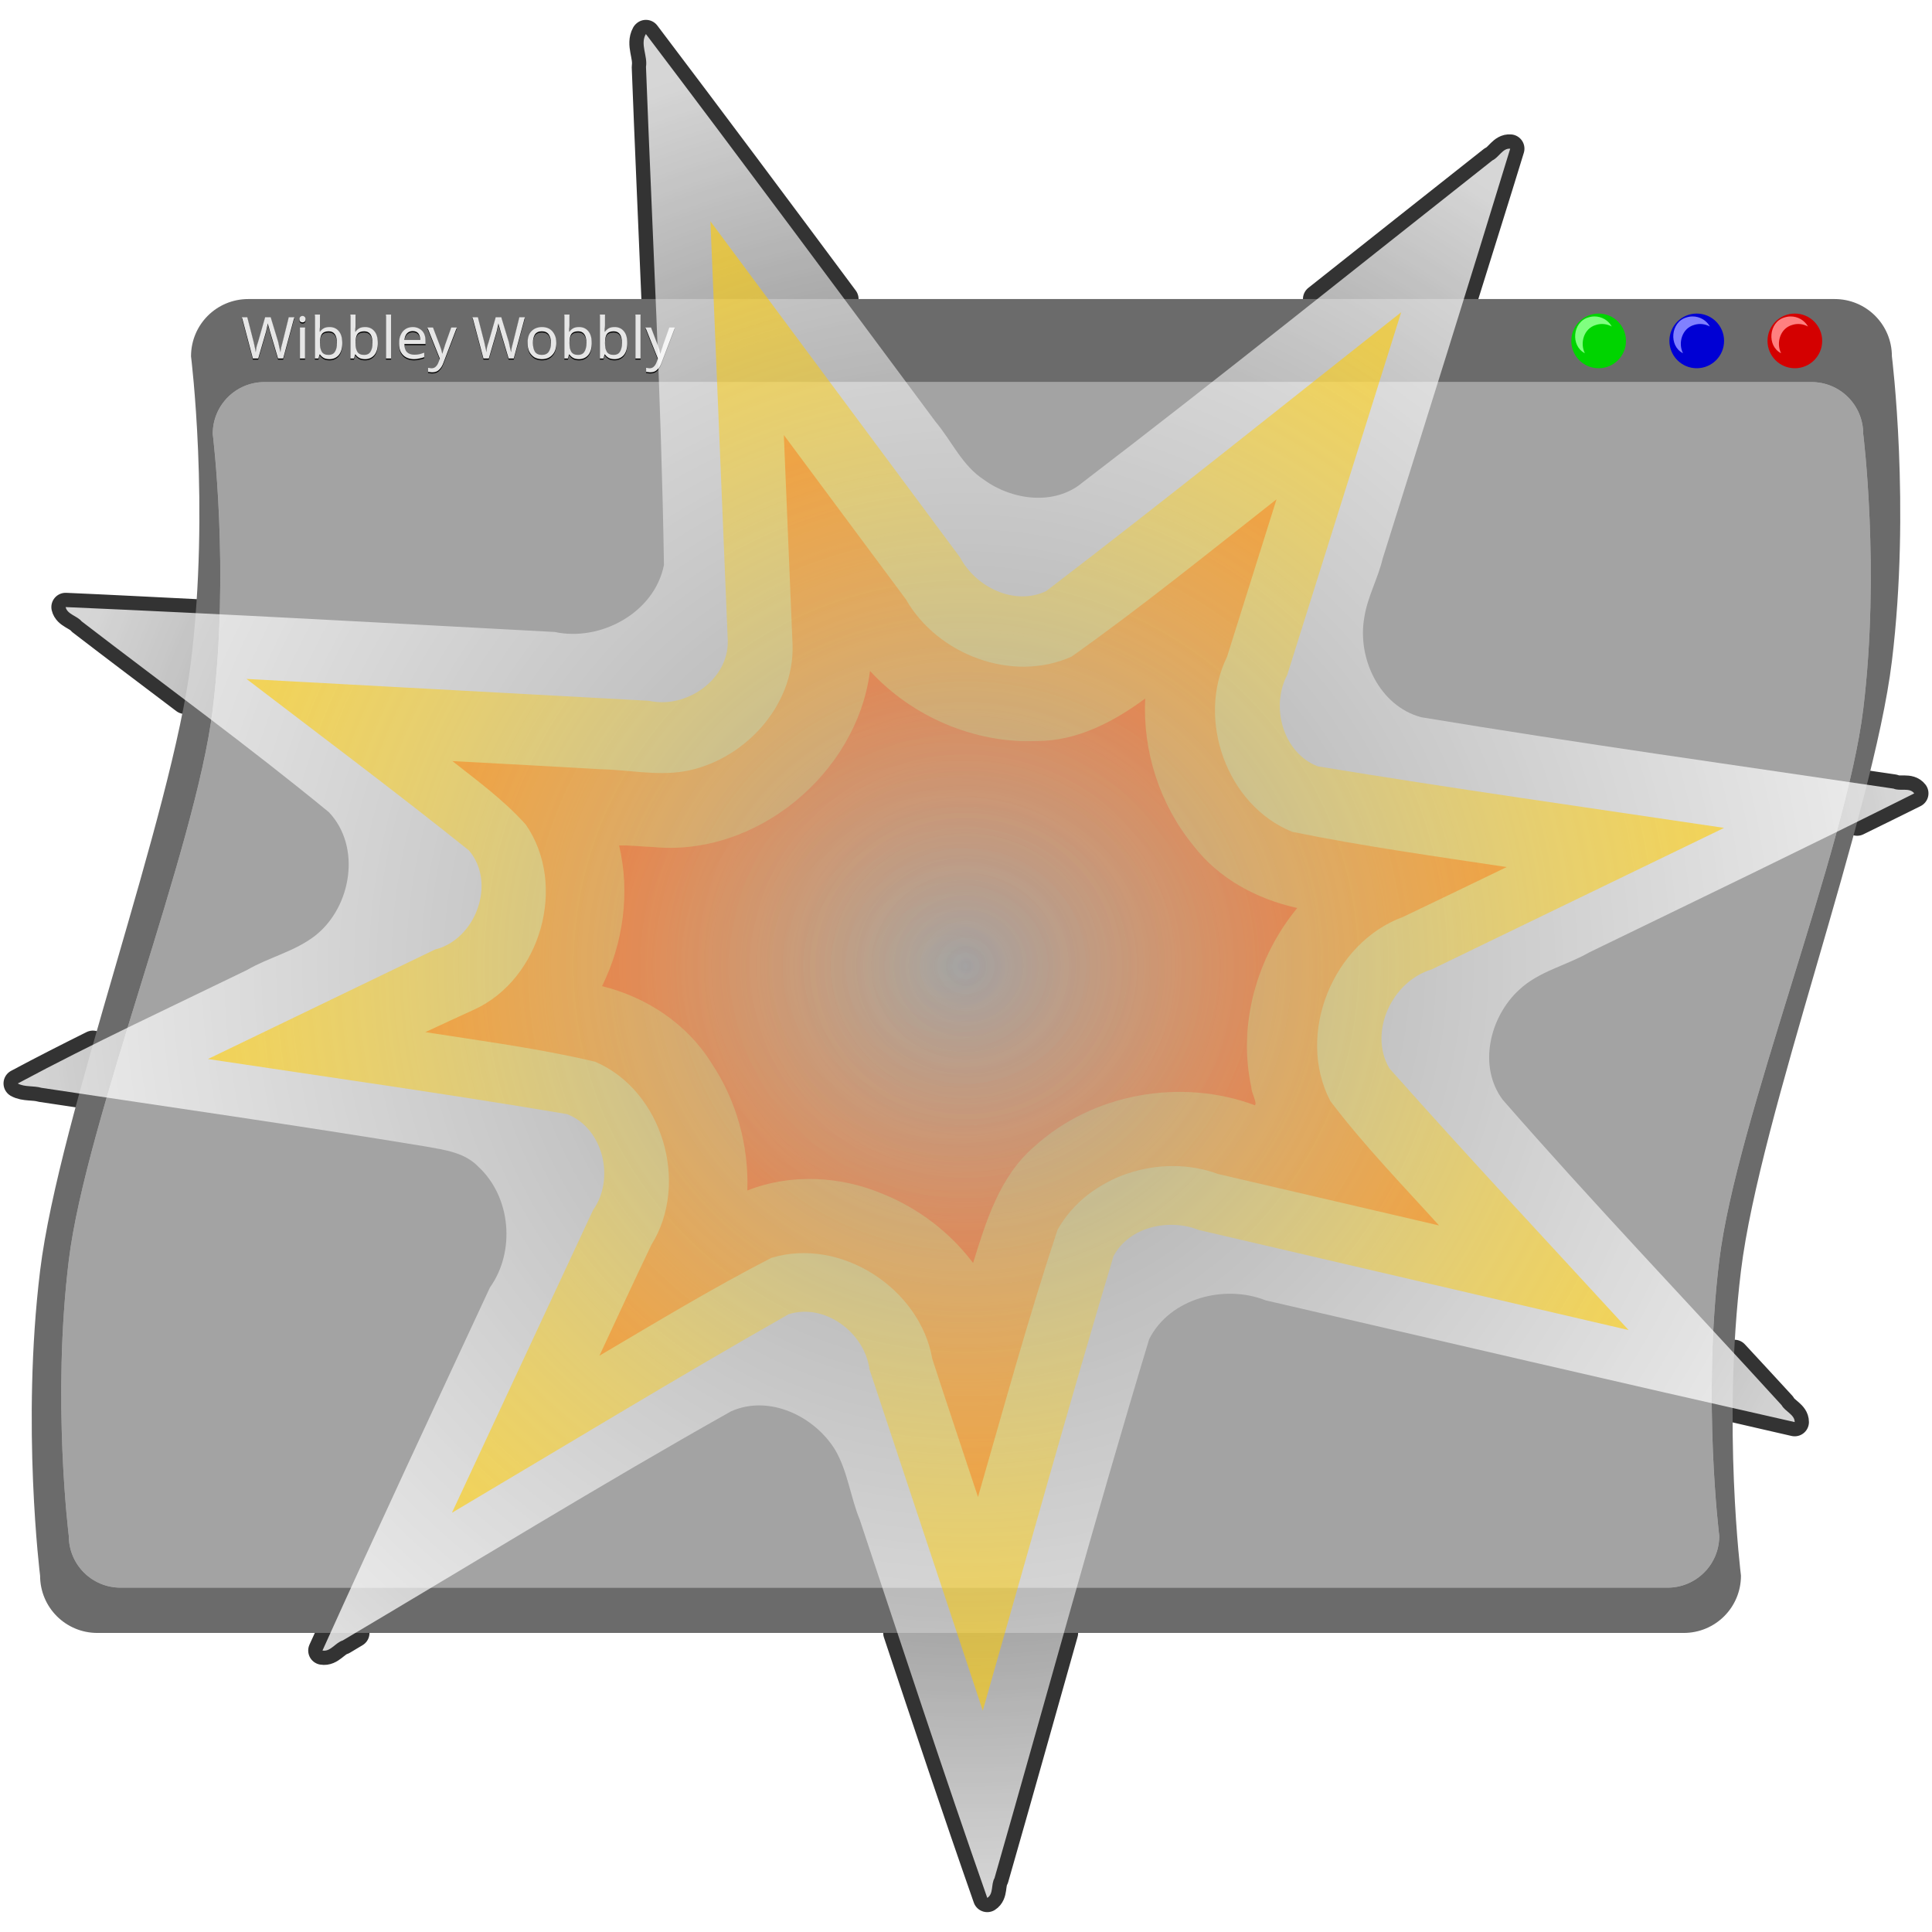
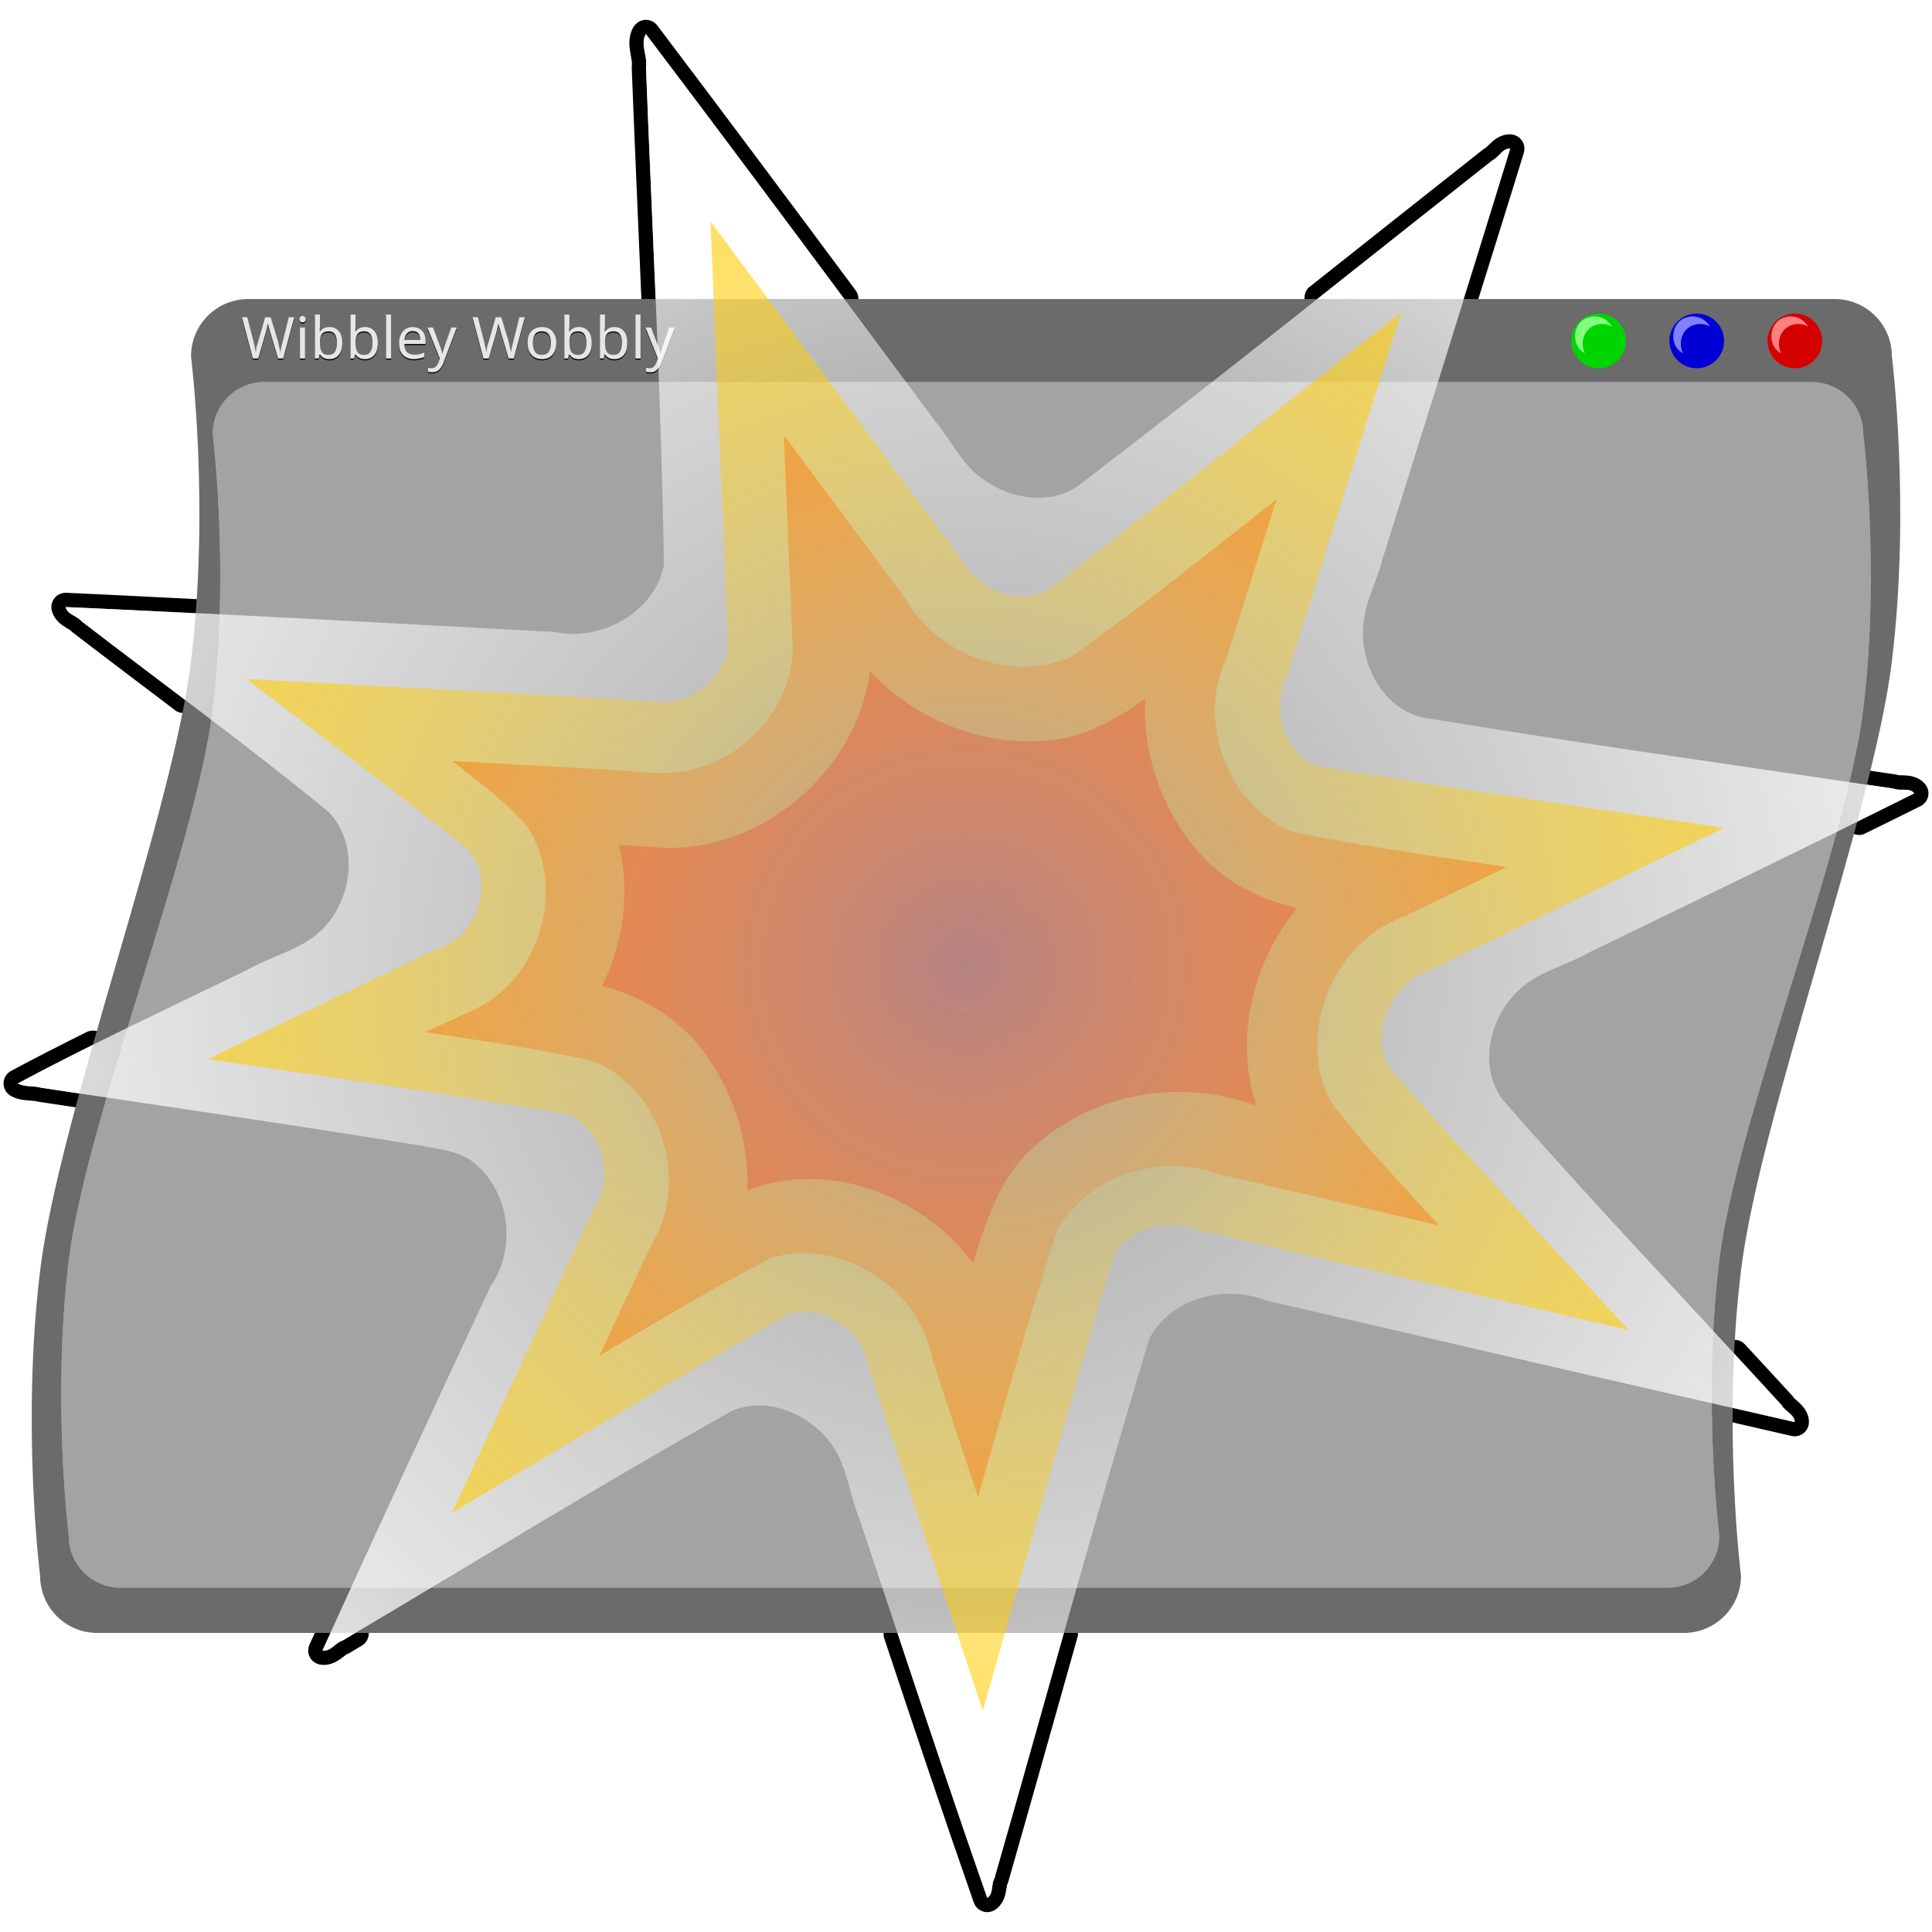
<svg xmlns="http://www.w3.org/2000/svg" xmlns:xlink="http://www.w3.org/1999/xlink" width="512" height="512" viewBox="0 0 135.467 135.467" version="1.1" id="svg5">&gt;
  <defs id="defs2">
-     <linearGradient id="linearGradient34">
-       <stop style="stop-color:#ff0000;stop-opacity:0;" offset="0" id="stop36" />
-       <stop style="stop-color:#ff0000;stop-opacity:1;" offset="1" id="stop35" />
-     </linearGradient>
    <linearGradient id="linearGradient32">
      <stop style="stop-color:#ff6600;stop-opacity:0;" offset="0" id="stop34" />
      <stop style="stop-color:#ff6600;stop-opacity:1;" offset="1" id="stop33" />
    </linearGradient>
    <linearGradient id="linearGradient30">
      <stop style="stop-color:#ffcc00;stop-opacity:0;" offset="0" id="stop32" />
      <stop style="stop-color:#ffcc00;stop-opacity:1;" offset="1" id="stop31" />
    </linearGradient>
    <linearGradient id="linearGradient29">
      <stop style="stop-color:#ffffff;stop-opacity:0;" offset="0" id="stop30" />
      <stop style="stop-color:#ffffff;stop-opacity:1;" offset="1" id="stop29" />
    </linearGradient>
    <linearGradient id="linearGradient7162">
      <stop style="stop-color:#000000;stop-opacity:1;" offset="0" id="stop7158" />
      <stop style="stop-color:#000000;stop-opacity:0;" offset="1" id="stop7160" />
    </linearGradient>
    <linearGradient xlink:href="#linearGradient7162" id="linearGradient7164" x1="2.355" y1="7.981" x2="64.85" y2="7.981" gradientUnits="userSpaceOnUse" />
    <radialGradient xlink:href="#linearGradient29" id="radialGradient30" cx="67.733" cy="67.733" fx="67.733" fy="67.733" r="66.487" gradientTransform="matrix(1,0,0,0.9827691,0,1.167104)" gradientUnits="userSpaceOnUse" />
    <radialGradient xlink:href="#linearGradient30" id="radialGradient32" cx="67.733" cy="67.733" fx="67.733" fy="67.733" r="53.153" gradientTransform="matrix(1,0,0,0.9823677,0,1.194294)" gradientUnits="userSpaceOnUse" />
    <radialGradient xlink:href="#linearGradient32" id="radialGradient34" cx="67.733" cy="67.733" fx="67.733" fy="67.733" r="37.911" gradientTransform="matrix(1,0,0,0.9820385,0,1.216589)" gradientUnits="userSpaceOnUse" />
-     <radialGradient xlink:href="#linearGradient34" id="radialGradient36" cx="66.587" cy="67.8" fx="66.587" fy="67.8" r="24.372" gradientTransform="matrix(1,0,0,0.8517053,0,10.05437)" gradientUnits="userSpaceOnUse" />
  </defs>
  <g id="layer1">
-     <path id="path27" style="display:inline;opacity:0.8;fill:#000000;fill-opacity:1;stroke:#000000;stroke-width:2;stroke-linecap:round;stroke-linejoin:round;stroke-dasharray:none;stroke-opacity:1;paint-order:fill markers stroke" d="M 45.291 2.393 L 45.272 2.41 C 44.884 3.116 45.42 3.925 45.295 4.687 C 45.501 10.114 45.749 15.541 45.973 20.968 L 59.201 20.968 C 54.585 14.761 49.962 8.559 45.291 2.393 z M 105.89 10.423 C 105.364 10.372 105.096 11.035 104.64 11.245 C 100.54 14.478 96.453 17.727 92.359 20.968 L 102.609 20.968 C 103.701 17.453 104.815 13.944 105.89 10.423 z M 4.601 42.566 C 4.72 43.08 5.401 43.175 5.724 43.566 C 8.125 45.413 10.548 47.234 12.964 49.063 C 13.139 48.113 13.292 47.196 13.395 46.359 C 13.532 45.233 13.625 44.117 13.71 43.008 C 10.673 42.859 7.638 42.698 4.601 42.566 z M 130.885 55.016 C 130.672 55.863 130.452 56.72 130.216 57.602 C 131.55 56.942 132.892 56.293 134.22 55.627 C 133.887 55.189 133.231 55.495 132.767 55.293 C 132.14 55.2 131.512 55.109 130.885 55.016 z M 6.511 73.264 C 4.745 74.144 2.986 75.035 1.247 75.968 C 1.721 76.235 2.364 76.115 2.904 76.273 C 3.794 76.407 4.685 76.539 5.576 76.672 C 5.884 75.541 6.18 74.43 6.511 73.264 z M 121.611 94.939 C 121.55 96.243 121.513 97.497 121.505 98.713 C 122.95 99.042 124.392 99.384 125.838 99.71 C 125.84 99.184 125.166 98.97 124.924 98.528 C 123.827 97.325 122.715 96.136 121.611 94.939 z M 23.174 114.498 C 22.988 114.91 22.796 115.318 22.611 115.73 C 23.169 115.829 23.514 115.183 24.025 115.026 C 24.32 114.851 24.613 114.673 24.908 114.498 L 23.174 114.498 z M 62.928 114.498 C 64.992 120.702 67.063 126.904 69.224 133.074 C 69.677 132.787 69.478 132.121 69.731 131.69 C 71.373 125.965 72.978 120.23 74.596 114.498 L 62.928 114.498 z " />
+     <path id="path1" style="display:inline;opacity:1;fill:#000000;fill-opacity:1;stroke-linecap:round;stroke-linejoin:round;paint-order:fill markers stroke" d="M 45.388 1.396 A 1 1 0 0 0 44.625 1.646 L 44.608 1.664 A 1 1 0 0 0 44.396 1.928 C 44.031 2.592 44.122 3.267 44.201 3.705 C 44.28 4.143 44.325 4.424 44.308 4.523 A 1 1 0 0 0 44.295 4.725 C 44.501 10.157 44.75 15.585 44.975 21.01 A 1 1 0 0 0 45.973 21.969 L 46.015 21.969 C 45.78 16.208 45.513 10.447 45.295 4.687 C 45.42 3.925 44.884 3.116 45.272 2.41 L 45.291 2.393 C 50.159 8.82 54.976 15.285 59.787 21.755 A 1 1 0 0 0 60.004 20.371 C 55.388 14.163 50.761 7.96 46.088 1.789 A 1 1 0 0 0 45.388 1.396 z M 105.986 9.428 C 105.293 9.361 104.781 9.784 104.539 10.022 C 104.296 10.259 104.153 10.367 104.221 10.336 A 1 1 0 0 0 104.019 10.459 C 99.917 13.694 95.83 16.943 91.738 20.184 A 1 1 0 0 0 91.693 21.496 C 96.009 18.08 100.317 14.653 104.64 11.245 C 105.096 11.035 105.364 10.372 105.89 10.423 C 104.713 14.278 103.495 18.12 102.298 21.969 L 102.609 21.969 A 1 1 0 0 0 103.564 21.265 C 104.655 17.754 105.769 14.243 106.846 10.715 A 1 1 0 0 0 105.986 9.428 z M 4.645 41.566 A 1 1 0 0 0 3.627 42.791 C 3.778 43.443 4.284 43.795 4.567 43.967 C 4.849 44.138 4.986 44.242 4.953 44.203 A 1 1 0 0 0 5.115 44.357 C 7.523 46.21 9.948 48.034 12.362 49.862 A 1 1 0 0 0 13.66 49.592 C 11.014 47.584 8.356 45.591 5.724 43.566 C 5.401 43.175 4.72 43.08 4.601 42.566 C 7.969 42.712 11.336 42.889 14.703 43.056 A 1 1 0 0 0 13.758 42.01 C 10.724 41.861 7.688 41.698 4.645 41.566 z M 131.031 54.027 A 1 1 0 0 0 129.916 54.771 C 129.908 54.804 129.898 54.838 129.89 54.87 C 130.849 55.011 131.808 55.15 132.767 55.293 C 133.231 55.495 133.887 55.189 134.22 55.627 C 132.639 56.42 131.042 57.193 129.455 57.977 A 1 1 0 0 0 130.66 58.498 C 131.988 57.841 133.331 57.192 134.668 56.522 A 1 1 0 0 0 135.016 55.024 C 134.59 54.462 133.895 54.375 133.557 54.371 C 133.218 54.366 133.072 54.335 133.168 54.377 A 1 1 0 0 0 132.914 54.303 C 132.284 54.209 131.657 54.119 131.031 54.027 z M 6.815 72.31 A 1 1 0 0 0 6.066 72.369 C 4.296 73.251 2.526 74.148 0.774 75.088 A 1 1 0 0 0 0.758 76.84 C 1.219 77.099 1.651 77.132 1.971 77.158 C 2.291 77.184 2.52 77.203 2.621 77.232 A 1 1 0 0 0 2.754 77.262 C 3.646 77.396 4.538 77.528 5.428 77.66 A 1 1 0 0 0 6.541 76.935 C 6.552 76.897 6.562 76.859 6.573 76.821 C 5.35 76.638 4.126 76.457 2.904 76.273 C 2.364 76.115 1.721 76.235 1.247 75.968 C 3.278 74.879 5.336 73.843 7.402 72.823 A 1 1 0 0 0 6.815 72.31 z M 121.268 94 A 1 1 0 0 0 121.036 94.316 C 122.332 95.719 123.637 97.116 124.924 98.528 C 125.166 98.97 125.84 99.184 125.838 99.71 C 124.06 99.309 122.287 98.889 120.51 98.484 C 120.509 98.556 120.504 98.634 120.504 98.705 A 1 1 0 0 0 121.283 99.687 C 122.722 100.015 124.164 100.357 125.617 100.685 A 1 1 0 0 0 126.838 99.715 C 126.841 99.024 126.385 98.558 126.133 98.336 C 125.881 98.115 125.766 97.984 125.801 98.047 A 1 1 0 0 0 125.662 97.856 C 124.56 96.646 123.447 95.455 122.346 94.262 A 1 1 0 0 0 121.268 94 z M 23.174 113.498 A 1 1 0 0 0 22.264 114.086 C 22.081 114.489 21.889 114.898 21.699 115.319 A 1 1 0 0 0 22.435 116.715 C 23.117 116.835 23.668 116.478 23.943 116.267 C 24.218 116.056 24.37 115.967 24.318 115.983 A 1 1 0 0 0 24.535 115.886 C 24.836 115.708 25.129 115.529 25.418 115.357 A 1 1 0 0 0 25.715 114.016 C 25.151 114.351 24.59 114.691 24.025 115.026 C 23.514 115.183 23.169 115.829 22.611 115.73 C 22.947 114.984 23.294 114.243 23.632 113.498 L 23.174 113.498 z M 74.862 113.561 C 73.153 119.604 71.463 125.653 69.731 131.69 C 69.478 132.121 69.677 132.787 69.224 133.074 C 66.964 126.62 64.801 120.133 62.644 113.644 A 1 1 0 0 0 61.981 114.815 C 64.044 121.02 66.117 127.225 68.281 133.404 A 1 1 0 0 0 69.76 133.918 C 70.338 133.552 70.492 132.91 70.541 132.584 C 70.59 132.258 70.639 132.119 70.594 132.197 A 1 1 0 0 0 70.693 131.965 C 72.336 126.237 73.94 120.499 75.559 114.77 A 1 1 0 0 0 74.862 113.561 z " />
    <g id="g27" style="display:inline">
      <path id="rect18" style="fill:#6b6b6b;fill-opacity:1;stroke-width:1.323;stroke-linecap:round;stroke-linejoin:round;stroke-miterlimit:12;stroke-dasharray:3.969, 3.969;paint-order:markers stroke fill" d="m 17.412,20.968 c -2.226,0 -4.018,1.792 -4.018,4.018 0,0 1.32,10.552 0,21.373 -1.32,10.822 -9.264,31.926 -10.583,42.748 -1.32,10.822 0,21.373 0,21.373 0,2.226 1.792,4.018 4.018,4.018 H 118.054 c 2.226,0 4.018,-1.792 4.018,-4.018 0,0 -1.32,-10.552 0,-21.373 1.32,-10.822 9.264,-31.926 10.583,-42.748 1.32,-10.822 0,-21.373 0,-21.373 0,-2.226 -1.792,-4.018 -4.018,-4.018 z m 1.136,5.821 H 127.013 c 2.012,0 3.631,1.62 3.631,3.631 0,0 1.193,9.537 0,19.318 -1.193,9.781 -8.902,28.855 -10.094,38.636 -1.193,9.781 0,19.318 0,19.318 0,2.012 -1.62,3.631 -3.631,3.631 H 8.454 c -2.012,0 -3.631,-1.62 -3.631,-3.631 0,0 -1.193,-9.537 0,-19.318 1.193,-9.781 8.902,-28.855 10.094,-38.636 1.193,-9.781 0,-19.318 0,-19.318 0,-2.012 1.62,-3.631 3.631,-3.631 z" />
      <text xml:space="preserve" style="font-size:4.053px;line-height:1.25;font-family:'Adwaita Sans';-inkscape-font-specification:'Adwaita Sans, @opsz=32';font-variation-settings:'opsz' 32;text-orientation:upright;fill:#000000;stroke-width:0.265" x="16.919" y="25.219" id="text21">
        <tspan id="tspan21" style="fill:#000000;stroke-width:0.265" x="16.919" y="25.219">Wibbley Wobbly</tspan>
      </text>
      <text xml:space="preserve" style="font-size:4.053px;line-height:1.25;font-family:'Adwaita Sans';-inkscape-font-specification:'Adwaita Sans, @opsz=32';font-variation-settings:'opsz' 32;text-orientation:upright;stroke-width:0.265" x="16.919" y="25.136" id="text20">
        <tspan id="tspan20" style="fill:#e6e6e6;stroke-width:0.265" x="16.919" y="25.136">Wibbley Wobbly</tspan>
      </text>
      <g id="g26" transform="translate(148.8929,-0.1590034)">
        <circle style="fill:#00d400;stroke-width:1.323;stroke-linecap:round;stroke-linejoin:round;stroke-miterlimit:12;stroke-dasharray:3.969, 3.969;paint-order:markers stroke fill" id="path19" cx="-36.801" cy="24.062" r="1.917" />
        <circle style="fill:#0000d4;stroke-width:1.323;stroke-linecap:round;stroke-linejoin:round;stroke-miterlimit:12;stroke-dasharray:3.969, 3.969;paint-order:markers stroke fill" id="circle19" cx="-29.922" cy="24.062" r="1.917" />
        <circle style="fill:#d40000;stroke-width:1.323;stroke-linecap:round;stroke-linejoin:round;stroke-miterlimit:12;stroke-dasharray:3.969, 3.969;paint-order:markers stroke fill" id="circle20" cx="-23.043" cy="24.062" r="1.917" />
      </g>
      <g id="g25" transform="translate(148.6011,-0.492347)">
        <path id="circle21" style="fill:#80ff80;stroke-width:1.323;stroke-linecap:round;stroke-linejoin:round;stroke-miterlimit:12;stroke-dasharray:3.969, 3.969;paint-order:markers stroke fill" d="m -36.8,22.681 c -0.144,-8.1e-5 -0.29,0.022 -0.43,0.069 -1.12,0.319 -1.252,2.004 -0.245,2.508 -0.358,-0.703 -0.078,-1.736 0.774,-1.979 0.374,-0.124 0.78,-0.076 1.112,0.107 -0.24,-0.444 -0.719,-0.706 -1.211,-0.706 z" />
        <path id="circle22" style="fill:#8080ff;stroke-width:1.323;stroke-linecap:round;stroke-linejoin:round;stroke-miterlimit:12;stroke-dasharray:3.969, 3.969;paint-order:markers stroke fill" d="m -29.92,22.681 c -0.145,-1.78e-4 -0.29,0.022 -0.431,0.069 -1.118,0.319 -1.249,2.007 -0.243,2.509 -0.358,-0.703 -0.078,-1.738 0.772,-1.98 0.374,-0.124 0.78,-0.076 1.112,0.107 -0.24,-0.443 -0.718,-0.705 -1.209,-0.705 z" />
        <path id="circle23" style="fill:#ff8080;stroke-width:1.323;stroke-linecap:round;stroke-linejoin:round;stroke-miterlimit:12;stroke-dasharray:3.969, 3.969;paint-order:markers stroke fill" d="m -23.041,22.681 c -0.145,-2.27e-4 -0.29,0.022 -0.431,0.069 -1.118,0.319 -1.25,2.008 -0.243,2.51 -0.358,-0.703 -0.079,-1.738 0.772,-1.981 0.375,-0.125 0.782,-0.076 1.114,0.109 -0.241,-0.443 -0.72,-0.706 -1.212,-0.707 z" />
      </g>
      <path id="path26" style="display:inline;opacity:0.4;fill:#1a1a1a;stroke-width:1.323;stroke-linecap:round;stroke-linejoin:round;stroke-miterlimit:12;stroke-dasharray:3.969, 3.969;paint-order:markers stroke fill" d="M 18.548,26.789 H 127.013 c 2.012,0 3.631,1.62 3.631,3.631 0,0 1.193,9.537 0,19.318 -1.193,9.781 -8.902,28.855 -10.095,38.636 -1.193,9.781 0,19.318 0,19.318 0,2.012 -1.62,3.631 -3.631,3.631 H 8.454 c -2.012,0 -3.631,-1.62 -3.631,-3.631 0,0 -1.193,-9.537 0,-19.318 1.193,-9.781 8.902,-28.855 10.095,-38.636 1.193,-9.781 0,-19.318 0,-19.318 0,-2.012 1.62,-3.631 3.631,-3.631 z" />
    </g>
    <path id="rect3071-6" style="display:inline;opacity:0.8;fill:url(#radialGradient30);stroke:none;stroke-width:0.6;stroke-linecap:round;stroke-linejoin:round;stroke-dasharray:none;stroke-opacity:1;paint-order:fill markers stroke" d="m 45.272,2.41 c -0.388,0.706 0.148,1.515 0.023,2.277 0.441,11.641 1.078,23.279 1.26,34.927 -0.66,3.345 -4.439,5.39 -7.663,4.698 -11.429,-0.607 -22.857,-1.251 -34.291,-1.745 0.119,0.514 0.8,0.609 1.123,1 5.785,4.451 11.693,8.747 17.336,13.381 2.289,2.419 1.585,6.608 -0.908,8.617 -1.433,1.143 -3.278,1.542 -4.846,2.456 -5.37,2.615 -10.794,5.124 -16.059,7.949 0.474,0.266 1.117,0.146 1.657,0.305 8.993,1.354 17.999,2.639 26.972,4.118 1.297,0.236 2.715,0.412 3.672,1.423 2.286,2.116 2.605,5.935 0.807,8.455 -3.94,8.476 -7.9,16.942 -11.744,25.461 0.559,0.099 0.903,-0.547 1.415,-0.704 9.067,-5.37 18.043,-10.903 27.233,-16.068 2.658,-1.193 5.831,0.326 7.288,2.682 0.895,1.513 1.075,3.311 1.74,4.922 2.95,8.848 5.855,17.711 8.938,26.513 0.453,-0.287 0.254,-0.954 0.507,-1.385 3.613,-12.599 7.048,-25.25 10.845,-37.794 1.457,-2.88 5.283,-3.859 8.168,-2.721 12.361,2.861 24.718,5.741 37.094,8.536 0.002,-0.526 -0.672,-0.741 -0.914,-1.182 -6.511,-7.147 -13.201,-14.136 -19.559,-21.419 -1.752,-2.349 -0.909,-5.806 1.137,-7.695 1.383,-1.314 3.323,-1.713 4.944,-2.644 7.601,-3.689 15.235,-7.362 22.775,-11.142 -0.332,-0.438 -0.989,-0.132 -1.453,-0.335 -11.044,-1.639 -22.106,-3.182 -33.12,-5.006 -2.932,-0.788 -4.498,-4.144 -3.987,-6.998 0.218,-1.432 0.95,-2.708 1.284,-4.112 3.004,-9.578 6.015,-19.153 8.946,-28.754 -0.526,-0.051 -0.794,0.612 -1.25,0.822 -9.57,7.547 -19.066,15.184 -28.746,22.588 -1.954,1.639 -4.93,1.239 -6.886,-0.186 C 67.469,32.662 66.74,30.93 65.6,29.573 58.854,20.495 52.12,11.408 45.292,2.392 Z" />
    <path id="path864-6" style="display:inline;opacity:0.6;fill:url(#radialGradient32);fill-opacity:1;stroke:none;stroke-width:0.6;stroke-linecap:round;stroke-linejoin:round;stroke-dasharray:none;stroke-opacity:1;paint-order:fill markers stroke" d="m 51.03,44.956 c 0.044,2.737 -2.96,4.766 -5.526,4.181 -9.407,-0.511 -18.815,-1.022 -28.222,-1.533 5.215,3.992 10.478,7.923 15.602,12.03 1.944,2.291 0.461,6.251 -2.39,6.947 -5.304,2.558 -10.609,5.117 -15.913,7.675 8.397,1.268 16.811,2.448 25.183,3.864 2.551,0.991 3.368,4.552 1.826,6.715 -3.3,7.079 -6.601,14.158 -9.901,21.237 7.859,-4.656 15.664,-9.406 23.604,-13.92 2.552,-0.813 5.342,1.304 5.674,3.868 2.648,7.976 5.295,15.952 7.943,23.929 3.034,-10.629 5.995,-21.281 9.166,-31.87 1.11,-2.082 3.912,-2.666 5.995,-1.832 10.042,2.338 20.083,4.677 30.125,7.015 -5.608,-6.105 -11.275,-12.161 -16.781,-18.357 -1.484,-2.56 0.212,-6.109 2.962,-6.93 6.837,-3.308 13.674,-6.617 20.511,-9.925 -9.499,-1.419 -19.013,-2.756 -28.488,-4.315 -2.437,-0.934 -3.328,-4.182 -2.146,-6.402 2.665,-8.48 5.329,-16.96 7.994,-25.44 -8.286,6.533 -16.511,13.147 -24.893,19.553 -2.227,1.062 -4.949,-0.287 -6.039,-2.362 -5.834,-7.856 -11.669,-15.712 -17.503,-23.568 0.406,9.813 0.813,19.625 1.219,29.438 z" />
    <path id="path864-6-2" style="display:inline;opacity:0.4;fill:url(#radialGradient34);fill-opacity:1;stroke:none;stroke-width:0.6;stroke-linecap:round;stroke-linejoin:round;stroke-dasharray:none;stroke-opacity:1;paint-order:fill markers stroke" d="m 55.571,45.191 c 0.154,4.328 -3.453,8.189 -7.624,8.898 -1.941,0.318 -3.9,-0.116 -5.848,-0.153 -3.452,-0.205 -6.916,-0.382 -10.375,-0.569 1.781,1.405 3.638,2.763 5.15,4.462 2.924,4.238 1.047,10.817 -3.613,12.955 -1.147,0.528 -2.296,1.049 -3.438,1.586 3.981,0.629 7.994,1.143 11.914,2.079 4.719,2.025 6.634,8.521 3.932,12.844 -1.235,2.578 -2.429,5.175 -3.638,7.766 3.983,-2.348 7.941,-4.749 12.056,-6.861 4.855,-1.473 10.418,2.132 11.283,7.081 1.048,3.233 2.14,6.455 3.205,9.684 1.806,-6.258 3.525,-12.547 5.575,-18.731 2.138,-3.816 7.22,-5.41 11.255,-3.915 5.165,1.203 10.331,2.405 15.496,3.608 -2.59,-2.862 -5.292,-5.645 -7.623,-8.724 -2.44,-4.69 0.177,-11.107 5.107,-12.912 2.421,-1.161 4.844,-2.32 7.26,-3.493 C 100.62,60.037 95.581,59.34 90.602,58.324 86.01,56.468 83.875,50.443 86.04,46.043 87.196,42.366 88.351,38.689 89.506,35.011 84.757,38.741 80.061,42.548 75.134,46.042 70.986,47.901 65.737,45.912 63.522,42.028 60.668,38.187 57.815,34.345 54.961,30.504 c 0.203,4.896 0.406,9.791 0.61,14.687 z" />
-     <path id="path864-6-2-3" style="display:inline;opacity:0.2;fill:url(#radialGradient36);fill-opacity:1;stroke:none;stroke-width:0.6;stroke-linecap:round;stroke-linejoin:round;stroke-dasharray:none;stroke-opacity:1;paint-order:fill markers stroke" d="m 60.992,47.119 c -0.942,7.141 -7.976,12.977 -15.202,12.272 -0.79,-0.029 -1.637,-0.13 -2.38,-0.11 0.781,3.295 0.302,6.84 -1.196,9.865 3.103,0.764 5.959,2.638 7.659,5.377 1.761,2.617 2.638,5.803 2.529,8.951 3.055,-1.205 6.537,-1.019 9.538,0.258 2.478,1.007 4.681,2.689 6.291,4.826 0.911,-2.937 1.868,-6.088 4.289,-8.16 4.09,-3.739 10.302,-4.83 15.469,-2.9 0.185,-0.16 -0.257,-0.89 -0.249,-1.266 -0.96,-4.39 0.383,-9.126 3.22,-12.565 -2.816,-0.618 -5.51,-2.055 -7.281,-4.376 -2.352,-2.862 -3.571,-6.618 -3.377,-10.314 -2.213,1.639 -4.8,2.992 -7.621,2.982 -4.363,0.175 -8.736,-1.708 -11.681,-4.916 z" />
+     <path id="path864-6-2-3" style="display:inline;opacity:0.2;fill:#ff0000;fill-opacity:1;stroke:none;stroke-width:0.6;stroke-linecap:round;stroke-linejoin:round;stroke-dasharray:none;stroke-opacity:1;paint-order:fill markers stroke" d="m 60.992,47.119 c -0.942,7.141 -7.976,12.977 -15.202,12.272 -0.79,-0.029 -1.637,-0.13 -2.38,-0.11 0.781,3.295 0.302,6.84 -1.196,9.865 3.103,0.764 5.959,2.638 7.659,5.377 1.761,2.617 2.638,5.803 2.529,8.951 3.055,-1.205 6.537,-1.019 9.538,0.258 2.478,1.007 4.681,2.689 6.291,4.826 0.911,-2.937 1.868,-6.088 4.289,-8.16 4.09,-3.739 10.302,-4.83 15.469,-2.9 0.185,-0.16 -0.257,-0.89 -0.249,-1.266 -0.96,-4.39 0.383,-9.126 3.22,-12.565 -2.816,-0.618 -5.51,-2.055 -7.281,-4.376 -2.352,-2.862 -3.571,-6.618 -3.377,-10.314 -2.213,1.639 -4.8,2.992 -7.621,2.982 -4.363,0.175 -8.736,-1.708 -11.681,-4.916 z" />
  </g>
</svg>
